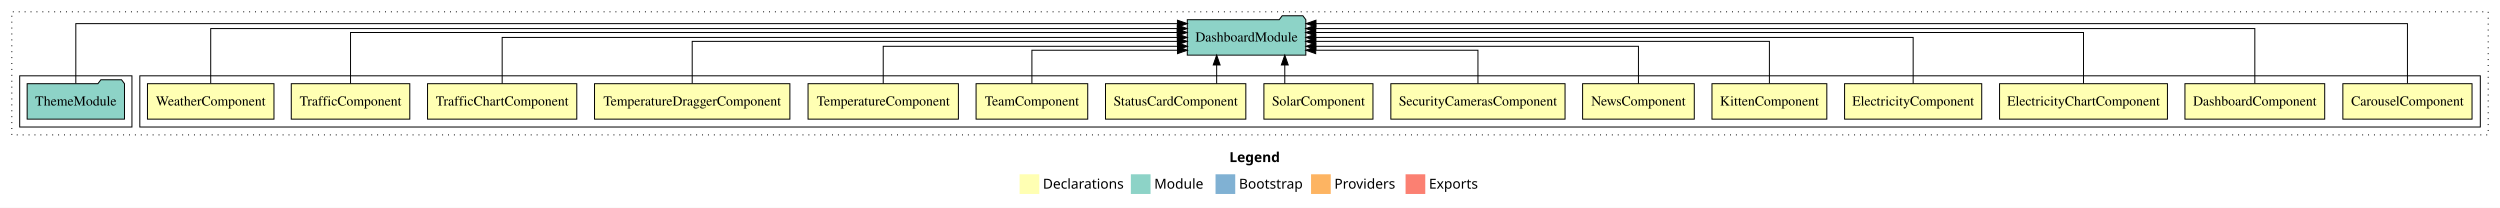
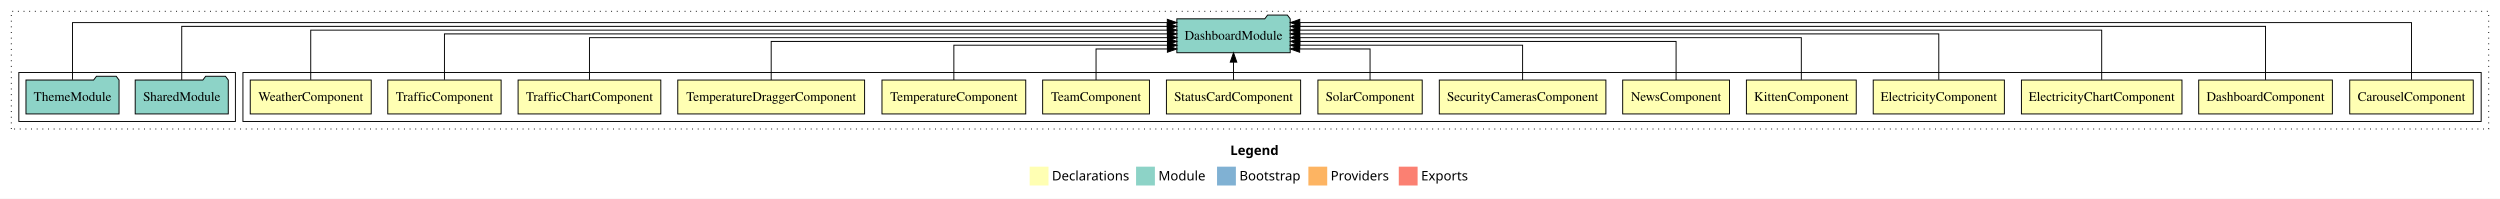
- <svg xmlns="http://www.w3.org/2000/svg" width="2539pt" height="211pt" viewBox="0.00 0.00 2539.00 211.00">
+ <svg xmlns="http://www.w3.org/2000/svg" width="2655pt" height="211pt" viewBox="0.00 0.00 2655.00 211.00">
  <g id="graph0" class="graph" transform="scale(1 1) rotate(0) translate(4 207)">
-     <polygon fill="#ffffff" stroke="transparent" points="-4,4 -4,-207 2535,-207 2535,4 -4,4" />
-     <text text-anchor="start" x="1244.509" y="-42.4" font-family="sans-serif" font-weight="bold" font-size="14.00" fill="#000000">Legend</text>
-     <polygon fill="#ffffb3" stroke="transparent" points="1031.5,-10 1031.5,-30 1051.5,-30 1051.5,-10 1031.5,-10" />
-     <text text-anchor="start" x="1055.129" y="-15.4" font-family="sans-serif" font-size="14.00" fill="#000000">  Declarations</text>
-     <polygon fill="#8dd3c7" stroke="transparent" points="1144.5,-10 1144.5,-30 1164.5,-30 1164.5,-10 1144.5,-10" />
-     <text text-anchor="start" x="1168.225" y="-15.4" font-family="sans-serif" font-size="14.00" fill="#000000">  Module</text>
-     <polygon fill="#80b1d3" stroke="transparent" points="1230.5,-10 1230.5,-30 1250.5,-30 1250.5,-10 1230.5,-10" />
-     <text text-anchor="start" x="1254.281" y="-15.4" font-family="sans-serif" font-size="14.00" fill="#000000">  Bootstrap</text>
-     <polygon fill="#fdb462" stroke="transparent" points="1327.5,-10 1327.5,-30 1347.5,-30 1347.5,-10 1327.5,-10" />
-     <text text-anchor="start" x="1351.173" y="-15.4" font-family="sans-serif" font-size="14.00" fill="#000000">  Providers</text>
-     <polygon fill="#fb8072" stroke="transparent" points="1423.5,-10 1423.5,-30 1443.5,-30 1443.5,-10 1423.5,-10" />
-     <text text-anchor="start" x="1447.226" y="-15.4" font-family="sans-serif" font-size="14.00" fill="#000000">  Exports</text>
+     <polygon fill="#ffffff" stroke="transparent" points="-4,4 -4,-207 2651,-207 2651,4 -4,4" />
+     <text text-anchor="start" x="1302.509" y="-42.4" font-family="sans-serif" font-weight="bold" font-size="14.00" fill="#000000">Legend</text>
+     <polygon fill="#ffffb3" stroke="transparent" points="1089.5,-10 1089.5,-30 1109.5,-30 1109.5,-10 1089.5,-10" />
+     <text text-anchor="start" x="1113.129" y="-15.4" font-family="sans-serif" font-size="14.00" fill="#000000">  Declarations</text>
+     <polygon fill="#8dd3c7" stroke="transparent" points="1202.5,-10 1202.5,-30 1222.5,-30 1222.5,-10 1202.5,-10" />
+     <text text-anchor="start" x="1226.225" y="-15.4" font-family="sans-serif" font-size="14.00" fill="#000000">  Module</text>
+     <polygon fill="#80b1d3" stroke="transparent" points="1288.5,-10 1288.5,-30 1308.5,-30 1308.5,-10 1288.5,-10" />
+     <text text-anchor="start" x="1312.281" y="-15.4" font-family="sans-serif" font-size="14.00" fill="#000000">  Bootstrap</text>
+     <polygon fill="#fdb462" stroke="transparent" points="1385.5,-10 1385.5,-30 1405.5,-30 1405.5,-10 1385.5,-10" />
+     <text text-anchor="start" x="1409.173" y="-15.4" font-family="sans-serif" font-size="14.00" fill="#000000">  Providers</text>
+     <polygon fill="#fb8072" stroke="transparent" points="1481.5,-10 1481.5,-30 1501.5,-30 1501.5,-10 1481.5,-10" />
+     <text text-anchor="start" x="1505.226" y="-15.4" font-family="sans-serif" font-size="14.00" fill="#000000">  Exports</text>
    <g id="clust1" class="cluster">
-       <polygon fill="none" stroke="#000000" stroke-dasharray="1,5" points="8,-70 8,-195 2523,-195 2523,-70 8,-70" />
+       <polygon fill="none" stroke="#000000" stroke-dasharray="1,5" points="8,-70 8,-195 2639,-195 2639,-70 8,-70" />
    </g>
    <g id="clust2" class="cluster">
-       <polygon fill="none" stroke="#000000" points="138,-78 138,-130 2515,-130 2515,-78 138,-78" />
+       <polygon fill="none" stroke="#000000" points="254,-78 254,-130 2631,-130 2631,-78 254,-78" />
    </g>
    <g id="clust18" class="cluster">
-       <polygon fill="none" stroke="#000000" points="16,-78 16,-130 130,-130 130,-78 16,-78" />
+       <polygon fill="none" stroke="#000000" points="16,-78 16,-130 246,-130 246,-78 16,-78" />
    </g>
    <g id="node1" class="node">
-       <polygon fill="#ffffb3" stroke="#000000" points="2506.594,-122 2375.406,-122 2375.406,-86 2506.594,-86 2506.594,-122" />
-       <text text-anchor="middle" x="2441" y="-99.8" font-family="Times,serif" font-size="14.00" fill="#000000">CarouselComponent</text>
+       <polygon fill="#ffffb3" stroke="#000000" points="2622.594,-122 2491.406,-122 2491.406,-86 2622.594,-86 2622.594,-122" />
+       <text text-anchor="middle" x="2557" y="-99.8" font-family="Times,serif" font-size="14.00" fill="#000000">CarouselComponent</text>
    </g>
    <g id="node16" class="node">
-       <polygon fill="#8dd3c7" stroke="#000000" points="1322.191,-187 1319.191,-191 1298.191,-191 1295.191,-187 1201.809,-187 1201.809,-151 1322.191,-151 1322.191,-187" />
-       <text text-anchor="middle" x="1262" y="-164.8" font-family="Times,serif" font-size="14.00" fill="#000000">DashboardModule</text>
+       <polygon fill="#8dd3c7" stroke="#000000" points="1366.191,-187 1363.191,-191 1342.191,-191 1339.191,-187 1245.809,-187 1245.809,-151 1366.191,-151 1366.191,-187" />
+       <text text-anchor="middle" x="1306" y="-164.8" font-family="Times,serif" font-size="14.00" fill="#000000">DashboardModule</text>
    </g>
    <g id="edge1" class="edge">
-       <path fill="none" stroke="#000000" d="M2441,-122.323C2441,-145.66 2441,-183 2441,-183 2441,-183 1332.496,-183 1332.496,-183" />
-       <polygon fill="#000000" stroke="#000000" points="1332.496,-179.5 1322.496,-183 1332.496,-186.5 1332.496,-179.5" />
+       <path fill="none" stroke="#000000" d="M2557,-122.323C2557,-145.66 2557,-183 2557,-183 2557,-183 1376.338,-183 1376.338,-183" />
+       <polygon fill="#000000" stroke="#000000" points="1376.338,-179.5 1366.338,-183 1376.338,-186.5 1376.338,-179.5" />
    </g>
    <g id="node2" class="node">
-       <polygon fill="#ffffb3" stroke="#000000" points="2356.973,-122 2215.027,-122 2215.027,-86 2356.973,-86 2356.973,-122" />
-       <text text-anchor="middle" x="2286" y="-99.8" font-family="Times,serif" font-size="14.00" fill="#000000">DashboardComponent</text>
+       <polygon fill="#ffffb3" stroke="#000000" points="2472.973,-122 2331.027,-122 2331.027,-86 2472.973,-86 2472.973,-122" />
+       <text text-anchor="middle" x="2402" y="-99.8" font-family="Times,serif" font-size="14.00" fill="#000000">DashboardComponent</text>
    </g>
    <g id="edge2" class="edge">
-       <path fill="none" stroke="#000000" d="M2286,-122.292C2286,-144.206 2286,-178 2286,-178 2286,-178 1332.233,-178 1332.233,-178" />
-       <polygon fill="#000000" stroke="#000000" points="1332.233,-174.5 1322.233,-178 1332.233,-181.5 1332.233,-174.5" />
+       <path fill="none" stroke="#000000" d="M2402,-122.155C2402,-144.352 2402,-179 2402,-179 2402,-179 1376.487,-179 1376.487,-179" />
+       <polygon fill="#000000" stroke="#000000" points="1376.487,-175.5 1366.487,-179 1376.487,-182.5 1376.487,-175.5" />
    </g>
    <g id="node3" class="node">
-       <polygon fill="#ffffb3" stroke="#000000" points="2197.245,-122 2026.755,-122 2026.755,-86 2197.245,-86 2197.245,-122" />
-       <text text-anchor="middle" x="2112" y="-99.8" font-family="Times,serif" font-size="14.00" fill="#000000">ElectricityChartComponent</text>
+       <polygon fill="#ffffb3" stroke="#000000" points="2313.245,-122 2142.755,-122 2142.755,-86 2313.245,-86 2313.245,-122" />
+       <text text-anchor="middle" x="2228" y="-99.8" font-family="Times,serif" font-size="14.00" fill="#000000">ElectricityChartComponent</text>
    </g>
    <g id="edge3" class="edge">
-       <path fill="none" stroke="#000000" d="M2112,-122.027C2112,-142.767 2112,-174 2112,-174 2112,-174 1332.109,-174 1332.109,-174" />
-       <polygon fill="#000000" stroke="#000000" points="1332.109,-170.5 1322.109,-174 1332.109,-177.5 1332.109,-170.5" />
+       <path fill="none" stroke="#000000" d="M2228,-122.284C2228,-143.321 2228,-175 2228,-175 2228,-175 1376.139,-175 1376.139,-175" />
+       <polygon fill="#000000" stroke="#000000" points="1376.139,-171.5 1366.139,-175 1376.139,-178.5 1376.139,-171.5" />
    </g>
    <g id="node4" class="node">
-       <polygon fill="#ffffb3" stroke="#000000" points="2008.643,-122 1869.357,-122 1869.357,-86 2008.643,-86 2008.643,-122" />
-       <text text-anchor="middle" x="1939" y="-99.8" font-family="Times,serif" font-size="14.00" fill="#000000">ElectricityComponent</text>
+       <polygon fill="#ffffb3" stroke="#000000" points="2124.643,-122 1985.357,-122 1985.357,-86 2124.643,-86 2124.643,-122" />
+       <text text-anchor="middle" x="2055" y="-99.8" font-family="Times,serif" font-size="14.00" fill="#000000">ElectricityComponent</text>
    </g>
    <g id="edge4" class="edge">
-       <path fill="none" stroke="#000000" d="M1939,-122.106C1939,-141.339 1939,-169 1939,-169 1939,-169 1332.377,-169 1332.377,-169" />
-       <polygon fill="#000000" stroke="#000000" points="1332.377,-165.5 1322.377,-169 1332.377,-172.5 1332.377,-165.5" />
+       <path fill="none" stroke="#000000" d="M2055,-122.308C2055,-142.145 2055,-171 2055,-171 2055,-171 1376.343,-171 1376.343,-171" />
+       <polygon fill="#000000" stroke="#000000" points="1376.343,-167.5 1366.343,-171 1376.343,-174.5 1376.343,-167.5" />
    </g>
    <g id="node5" class="node">
-       <polygon fill="#ffffb3" stroke="#000000" points="1851.326,-122 1734.674,-122 1734.674,-86 1851.326,-86 1851.326,-122" />
-       <text text-anchor="middle" x="1793" y="-99.8" font-family="Times,serif" font-size="14.00" fill="#000000">KittenComponent</text>
+       <polygon fill="#ffffb3" stroke="#000000" points="1967.326,-122 1850.674,-122 1850.674,-86 1967.326,-86 1967.326,-122" />
+       <text text-anchor="middle" x="1909" y="-99.8" font-family="Times,serif" font-size="14.00" fill="#000000">KittenComponent</text>
    </g>
    <g id="edge5" class="edge">
-       <path fill="none" stroke="#000000" d="M1793,-122.302C1793,-140.27 1793,-165 1793,-165 1793,-165 1332.138,-165 1332.138,-165" />
-       <polygon fill="#000000" stroke="#000000" points="1332.138,-161.5 1322.138,-165 1332.138,-168.5 1332.138,-161.5" />
+       <path fill="none" stroke="#000000" d="M1909,-122.222C1909,-140.828 1909,-167 1909,-167 1909,-167 1376.3,-167 1376.3,-167" />
+       <polygon fill="#000000" stroke="#000000" points="1376.3,-163.5 1366.3,-167 1376.3,-170.5 1376.3,-163.5" />
    </g>
    <g id="node6" class="node">
-       <polygon fill="#ffffb3" stroke="#000000" points="1716.705,-122 1603.295,-122 1603.295,-86 1716.705,-86 1716.705,-122" />
-       <text text-anchor="middle" x="1660" y="-99.8" font-family="Times,serif" font-size="14.00" fill="#000000">NewsComponent</text>
+       <polygon fill="#ffffb3" stroke="#000000" points="1832.705,-122 1719.295,-122 1719.295,-86 1832.705,-86 1832.705,-122" />
+       <text text-anchor="middle" x="1776" y="-99.8" font-family="Times,serif" font-size="14.00" fill="#000000">NewsComponent</text>
    </g>
    <g id="edge6" class="edge">
-       <path fill="none" stroke="#000000" d="M1660,-122.027C1660,-138.398 1660,-160 1660,-160 1660,-160 1332.448,-160 1332.448,-160" />
-       <polygon fill="#000000" stroke="#000000" points="1332.448,-156.5 1322.448,-160 1332.448,-163.5 1332.448,-156.5" />
+       <path fill="none" stroke="#000000" d="M1776,-122.022C1776,-139.373 1776,-163 1776,-163 1776,-163 1376.482,-163 1376.482,-163" />
+       <polygon fill="#000000" stroke="#000000" points="1376.482,-159.5 1366.482,-163 1376.482,-166.5 1376.482,-159.5" />
    </g>
    <g id="node7" class="node">
-       <polygon fill="#ffffb3" stroke="#000000" points="1585.462,-122 1408.538,-122 1408.538,-86 1585.462,-86 1585.462,-122" />
-       <text text-anchor="middle" x="1497" y="-99.8" font-family="Times,serif" font-size="14.00" fill="#000000">SecurityCamerasComponent</text>
+       <polygon fill="#ffffb3" stroke="#000000" points="1701.462,-122 1524.538,-122 1524.538,-86 1701.462,-86 1701.462,-122" />
+       <text text-anchor="middle" x="1613" y="-99.8" font-family="Times,serif" font-size="14.00" fill="#000000">SecurityCamerasComponent</text>
    </g>
    <g id="edge7" class="edge">
-       <path fill="none" stroke="#000000" d="M1497,-122.187C1497,-137.182 1497,-156 1497,-156 1497,-156 1332.213,-156 1332.213,-156" />
-       <polygon fill="#000000" stroke="#000000" points="1332.213,-152.5 1322.213,-156 1332.213,-159.5 1332.213,-152.5" />
+       <path fill="none" stroke="#000000" d="M1613,-122.009C1613,-138.049 1613,-159 1613,-159 1613,-159 1376.287,-159 1376.287,-159" />
+       <polygon fill="#000000" stroke="#000000" points="1376.287,-155.5 1366.287,-159 1376.287,-162.5 1376.287,-155.5" />
    </g>
    <g id="node8" class="node">
-       <polygon fill="#ffffb3" stroke="#000000" points="1390.381,-122 1279.619,-122 1279.619,-86 1390.381,-86 1390.381,-122" />
-       <text text-anchor="middle" x="1335" y="-99.8" font-family="Times,serif" font-size="14.00" fill="#000000">SolarComponent</text>
+       <polygon fill="#ffffb3" stroke="#000000" points="1506.381,-122 1395.619,-122 1395.619,-86 1506.381,-86 1506.381,-122" />
+       <text text-anchor="middle" x="1451" y="-99.8" font-family="Times,serif" font-size="14.00" fill="#000000">SolarComponent</text>
    </g>
    <g id="edge8" class="edge">
-       <path fill="none" stroke="#000000" d="M1300.828,-122.106C1300.828,-122.106 1300.828,-140.991 1300.828,-140.991" />
-       <polygon fill="#000000" stroke="#000000" points="1297.328,-140.991 1300.828,-150.991 1304.328,-140.991 1297.328,-140.991" />
+       <path fill="none" stroke="#000000" d="M1451,-122.124C1451,-136.783 1451,-155 1451,-155 1451,-155 1376.233,-155 1376.233,-155" />
+       <polygon fill="#000000" stroke="#000000" points="1376.233,-151.5 1366.233,-155 1376.233,-158.5 1376.233,-151.5" />
    </g>
    <g id="node9" class="node">
-       <polygon fill="#ffffb3" stroke="#000000" points="1261.267,-122 1118.733,-122 1118.733,-86 1261.267,-86 1261.267,-122" />
-       <text text-anchor="middle" x="1190" y="-99.8" font-family="Times,serif" font-size="14.00" fill="#000000">StatusCardComponent</text>
+       <polygon fill="#ffffb3" stroke="#000000" points="1377.267,-122 1234.733,-122 1234.733,-86 1377.267,-86 1377.267,-122" />
+       <text text-anchor="middle" x="1306" y="-99.8" font-family="Times,serif" font-size="14.00" fill="#000000">StatusCardComponent</text>
    </g>
    <g id="edge9" class="edge">
-       <path fill="none" stroke="#000000" d="M1231.644,-122.106C1231.644,-122.106 1231.644,-140.991 1231.644,-140.991" />
-       <polygon fill="#000000" stroke="#000000" points="1228.144,-140.991 1231.644,-150.991 1235.144,-140.991 1228.144,-140.991" />
+       <path fill="none" stroke="#000000" d="M1306,-122.106C1306,-122.106 1306,-140.991 1306,-140.991" />
+       <polygon fill="#000000" stroke="#000000" points="1302.5,-140.991 1306,-150.991 1309.5,-140.991 1302.5,-140.991" />
    </g>
    <g id="node10" class="node">
-       <polygon fill="#ffffb3" stroke="#000000" points="1100.705,-122 987.295,-122 987.295,-86 1100.705,-86 1100.705,-122" />
-       <text text-anchor="middle" x="1044" y="-99.8" font-family="Times,serif" font-size="14.00" fill="#000000">TeamComponent</text>
+       <polygon fill="#ffffb3" stroke="#000000" points="1216.705,-122 1103.295,-122 1103.295,-86 1216.705,-86 1216.705,-122" />
+       <text text-anchor="middle" x="1160" y="-99.8" font-family="Times,serif" font-size="14.00" fill="#000000">TeamComponent</text>
    </g>
    <g id="edge10" class="edge">
-       <path fill="none" stroke="#000000" d="M1044,-122.187C1044,-137.182 1044,-156 1044,-156 1044,-156 1191.853,-156 1191.853,-156" />
-       <polygon fill="#000000" stroke="#000000" points="1191.853,-159.5 1201.853,-156 1191.853,-152.5 1191.853,-159.5" />
+       <path fill="none" stroke="#000000" d="M1160,-122.124C1160,-136.783 1160,-155 1160,-155 1160,-155 1235.773,-155 1235.773,-155" />
+       <polygon fill="#000000" stroke="#000000" points="1235.773,-158.5 1245.773,-155 1235.773,-151.5 1235.773,-158.5" />
    </g>
    <g id="node11" class="node">
-       <polygon fill="#ffffb3" stroke="#000000" points="969.346,-122 816.654,-122 816.654,-86 969.346,-86 969.346,-122" />
-       <text text-anchor="middle" x="893" y="-99.8" font-family="Times,serif" font-size="14.00" fill="#000000">TemperatureComponent</text>
+       <polygon fill="#ffffb3" stroke="#000000" points="1085.346,-122 932.654,-122 932.654,-86 1085.346,-86 1085.346,-122" />
+       <text text-anchor="middle" x="1009" y="-99.8" font-family="Times,serif" font-size="14.00" fill="#000000">TemperatureComponent</text>
    </g>
    <g id="edge11" class="edge">
-       <path fill="none" stroke="#000000" d="M893,-122.027C893,-138.398 893,-160 893,-160 893,-160 1191.892,-160 1191.892,-160" />
-       <polygon fill="#000000" stroke="#000000" points="1191.893,-163.5 1201.892,-160 1191.892,-156.5 1191.893,-163.5" />
+       <path fill="none" stroke="#000000" d="M1009,-122.009C1009,-138.049 1009,-159 1009,-159 1009,-159 1235.898,-159 1235.898,-159" />
+       <polygon fill="#000000" stroke="#000000" points="1235.898,-162.5 1245.898,-159 1235.898,-155.5 1235.898,-162.5" />
    </g>
    <g id="node12" class="node">
-       <polygon fill="#ffffb3" stroke="#000000" points="798.203,-122 599.797,-122 599.797,-86 798.203,-86 798.203,-122" />
-       <text text-anchor="middle" x="699" y="-99.8" font-family="Times,serif" font-size="14.00" fill="#000000">TemperatureDraggerComponent</text>
+       <polygon fill="#ffffb3" stroke="#000000" points="914.203,-122 715.797,-122 715.797,-86 914.203,-86 914.203,-122" />
+       <text text-anchor="middle" x="815" y="-99.8" font-family="Times,serif" font-size="14.00" fill="#000000">TemperatureDraggerComponent</text>
    </g>
    <g id="edge12" class="edge">
-       <path fill="none" stroke="#000000" d="M699,-122.302C699,-140.27 699,-165 699,-165 699,-165 1191.749,-165 1191.749,-165" />
-       <polygon fill="#000000" stroke="#000000" points="1191.749,-168.5 1201.749,-165 1191.749,-161.5 1191.749,-168.5" />
+       <path fill="none" stroke="#000000" d="M815,-122.022C815,-139.373 815,-163 815,-163 815,-163 1235.794,-163 1235.794,-163" />
+       <polygon fill="#000000" stroke="#000000" points="1235.794,-166.5 1245.794,-163 1235.794,-159.5 1235.794,-166.5" />
    </g>
    <g id="node13" class="node">
-       <polygon fill="#ffffb3" stroke="#000000" points="581.789,-122 430.211,-122 430.211,-86 581.789,-86 581.789,-122" />
-       <text text-anchor="middle" x="506" y="-99.8" font-family="Times,serif" font-size="14.00" fill="#000000">TrafficChartComponent</text>
+       <polygon fill="#ffffb3" stroke="#000000" points="697.789,-122 546.211,-122 546.211,-86 697.789,-86 697.789,-122" />
+       <text text-anchor="middle" x="622" y="-99.8" font-family="Times,serif" font-size="14.00" fill="#000000">TrafficChartComponent</text>
    </g>
    <g id="edge13" class="edge">
-       <path fill="none" stroke="#000000" d="M506,-122.106C506,-141.339 506,-169 506,-169 506,-169 1191.729,-169 1191.729,-169" />
-       <polygon fill="#000000" stroke="#000000" points="1191.729,-172.5 1201.729,-169 1191.729,-165.5 1191.729,-172.5" />
+       <path fill="none" stroke="#000000" d="M622,-122.222C622,-140.828 622,-167 622,-167 622,-167 1235.899,-167 1235.899,-167" />
+       <polygon fill="#000000" stroke="#000000" points="1235.899,-170.5 1245.899,-167 1235.899,-163.5 1235.899,-170.5" />
    </g>
    <g id="node14" class="node">
-       <polygon fill="#ffffb3" stroke="#000000" points="412.187,-122 291.813,-122 291.813,-86 412.187,-86 412.187,-122" />
-       <text text-anchor="middle" x="352" y="-99.8" font-family="Times,serif" font-size="14.00" fill="#000000">TrafficComponent</text>
+       <polygon fill="#ffffb3" stroke="#000000" points="528.187,-122 407.813,-122 407.813,-86 528.187,-86 528.187,-122" />
+       <text text-anchor="middle" x="468" y="-99.8" font-family="Times,serif" font-size="14.00" fill="#000000">TrafficComponent</text>
    </g>
    <g id="edge14" class="edge">
-       <path fill="none" stroke="#000000" d="M352,-122.027C352,-142.767 352,-174 352,-174 352,-174 1191.588,-174 1191.588,-174" />
-       <polygon fill="#000000" stroke="#000000" points="1191.588,-177.5 1201.588,-174 1191.588,-170.5 1191.588,-177.5" />
+       <path fill="none" stroke="#000000" d="M468,-122.308C468,-142.145 468,-171 468,-171 468,-171 1235.733,-171 1235.733,-171" />
+       <polygon fill="#000000" stroke="#000000" points="1235.733,-174.5 1245.733,-171 1235.733,-167.5 1235.733,-174.5" />
    </g>
    <g id="node15" class="node">
-       <polygon fill="#ffffb3" stroke="#000000" points="274.242,-122 145.758,-122 145.758,-86 274.242,-86 274.242,-122" />
-       <text text-anchor="middle" x="210" y="-99.8" font-family="Times,serif" font-size="14.00" fill="#000000">WeatherComponent</text>
+       <polygon fill="#ffffb3" stroke="#000000" points="390.242,-122 261.758,-122 261.758,-86 390.242,-86 390.242,-122" />
+       <text text-anchor="middle" x="326" y="-99.8" font-family="Times,serif" font-size="14.00" fill="#000000">WeatherComponent</text>
    </g>
    <g id="edge15" class="edge">
-       <path fill="none" stroke="#000000" d="M210,-122.292C210,-144.206 210,-178 210,-178 210,-178 1191.661,-178 1191.661,-178" />
-       <polygon fill="#000000" stroke="#000000" points="1191.661,-181.5 1201.661,-178 1191.661,-174.5 1191.661,-181.5" />
+       <path fill="none" stroke="#000000" d="M326,-122.284C326,-143.321 326,-175 326,-175 326,-175 1235.804,-175 1235.804,-175" />
+       <polygon fill="#000000" stroke="#000000" points="1235.804,-178.5 1245.804,-175 1235.804,-171.5 1235.804,-178.5" />
    </g>
    <g id="node17" class="node">
+       <polygon fill="#8dd3c7" stroke="#000000" points="238.423,-122 235.423,-126 214.423,-126 211.423,-122 139.577,-122 139.577,-86 238.423,-86 238.423,-122" />
+       <text text-anchor="middle" x="189" y="-99.8" font-family="Times,serif" font-size="14.00" fill="#000000">SharedModule</text>
+     </g>
+     <g id="edge16" class="edge">
+       <path fill="none" stroke="#000000" d="M189,-122.155C189,-144.352 189,-179 189,-179 189,-179 1235.549,-179 1235.549,-179" />
+       <polygon fill="#000000" stroke="#000000" points="1235.549,-182.5 1245.549,-179 1235.549,-175.5 1235.549,-182.5" />
+     </g>
+     <g id="node18" class="node">
      <polygon fill="#8dd3c7" stroke="#000000" points="122.423,-122 119.423,-126 98.423,-126 95.423,-122 23.577,-122 23.577,-86 122.423,-86 122.423,-122" />
      <text text-anchor="middle" x="73" y="-99.8" font-family="Times,serif" font-size="14.00" fill="#000000">ThemeModule</text>
    </g>
-     <g id="edge16" class="edge">
-       <path fill="none" stroke="#000000" d="M73,-122.323C73,-145.66 73,-183 73,-183 73,-183 1191.813,-183 1191.813,-183" />
-       <polygon fill="#000000" stroke="#000000" points="1191.813,-186.5 1201.813,-183 1191.813,-179.5 1191.813,-186.5" />
+     <g id="edge17" class="edge">
+       <path fill="none" stroke="#000000" d="M73,-122.323C73,-145.66 73,-183 73,-183 73,-183 1235.695,-183 1235.695,-183" />
+       <polygon fill="#000000" stroke="#000000" points="1235.695,-186.5 1245.695,-183 1235.695,-179.5 1235.695,-186.5" />
    </g>
  </g>
</svg>
